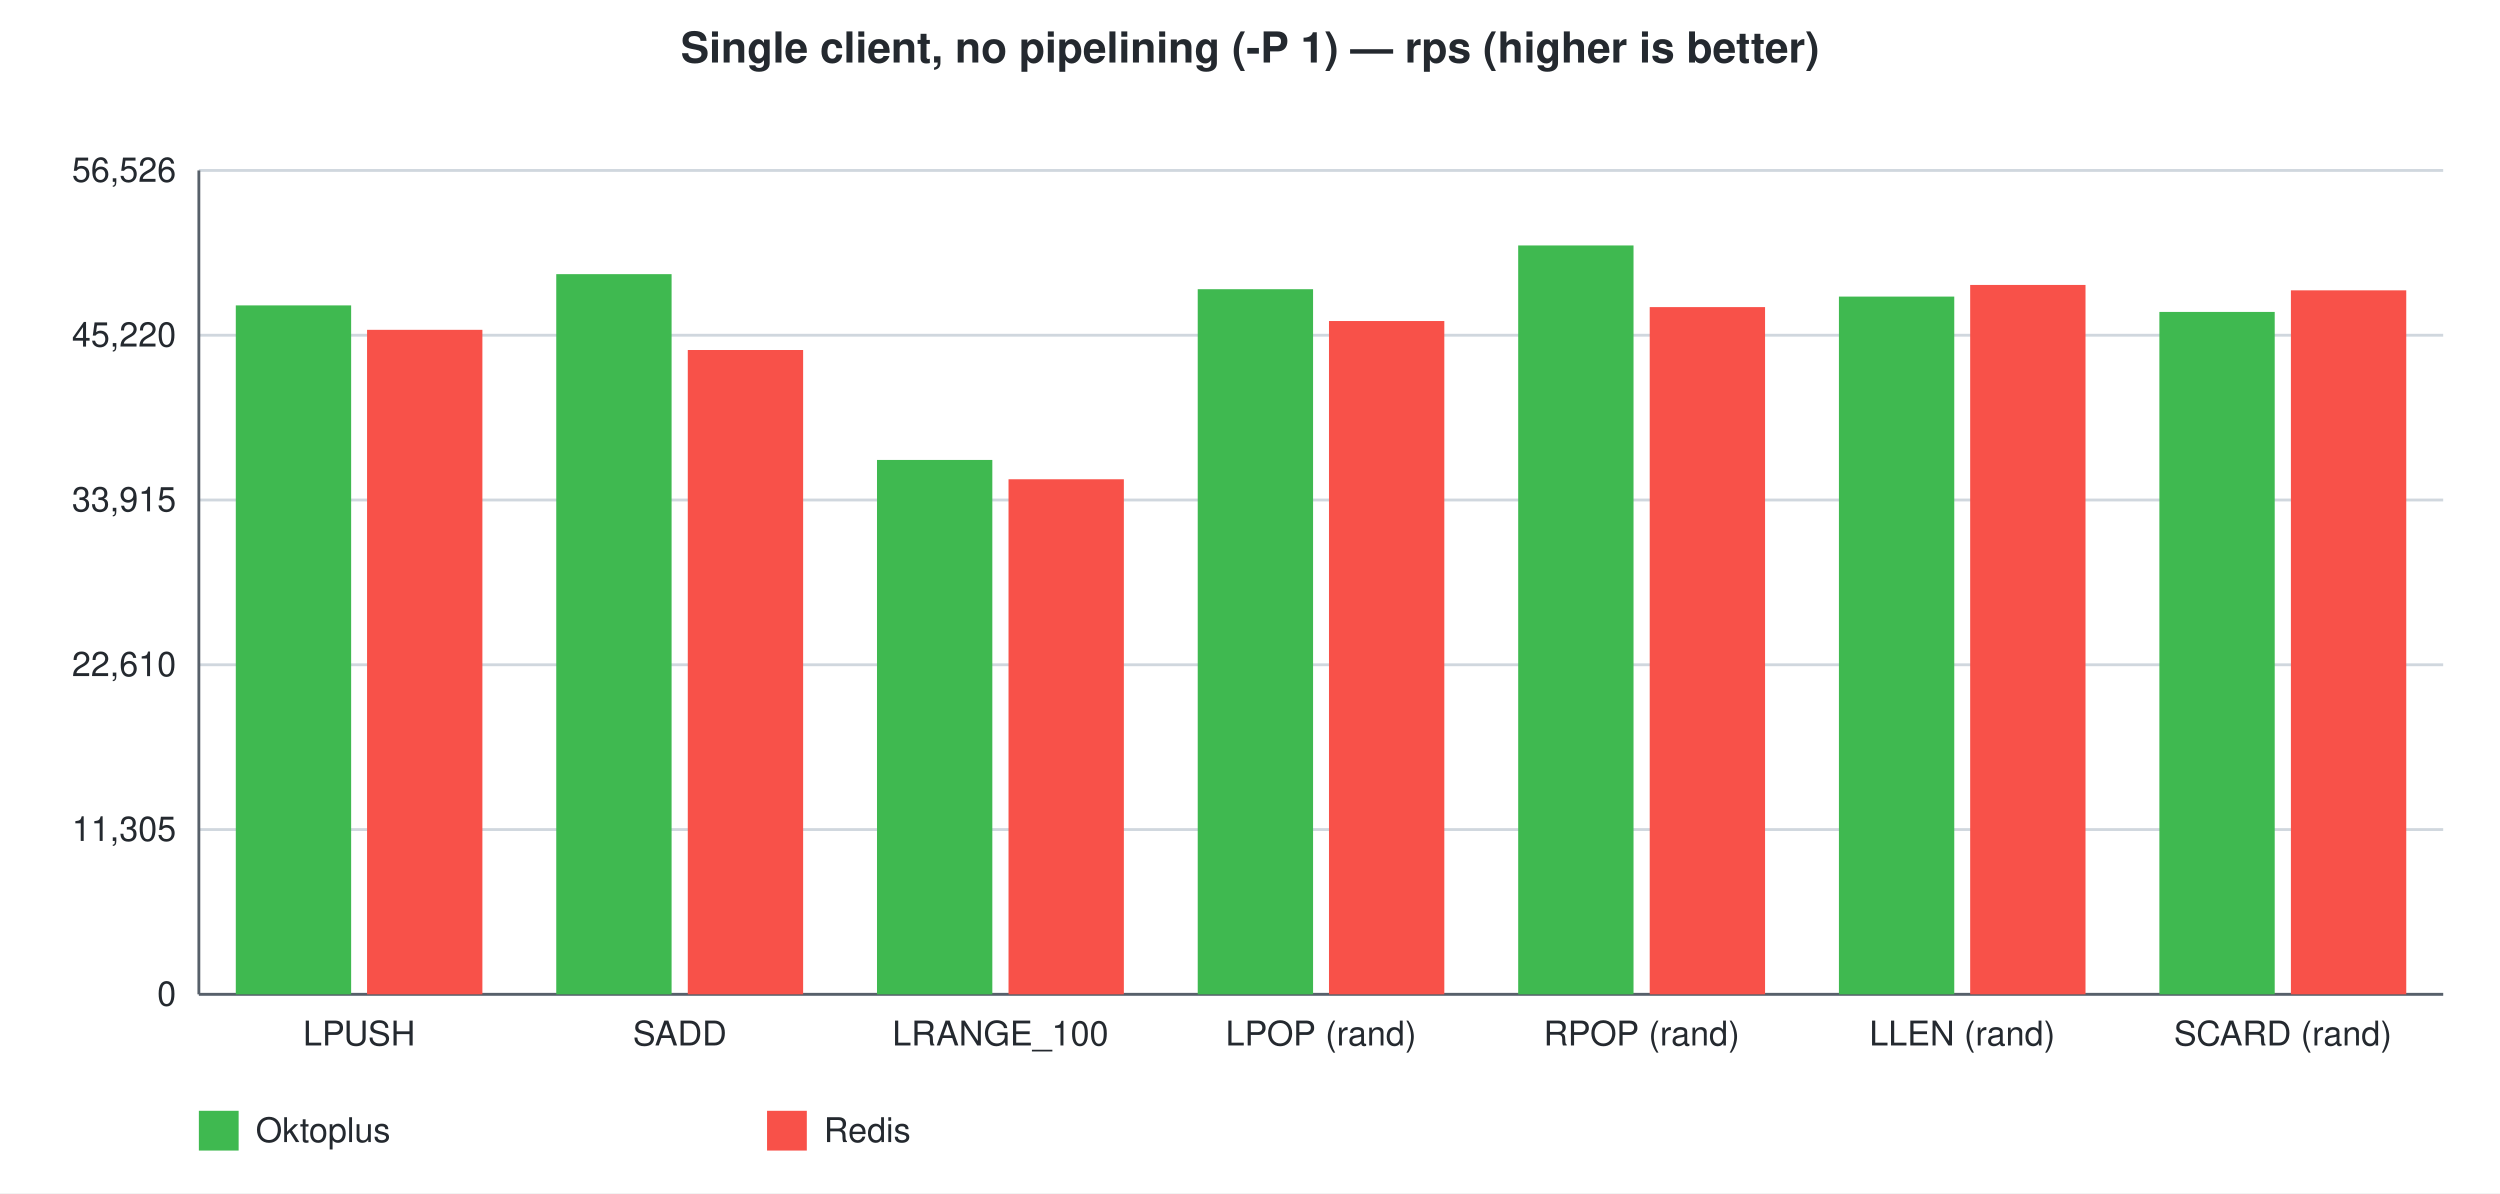
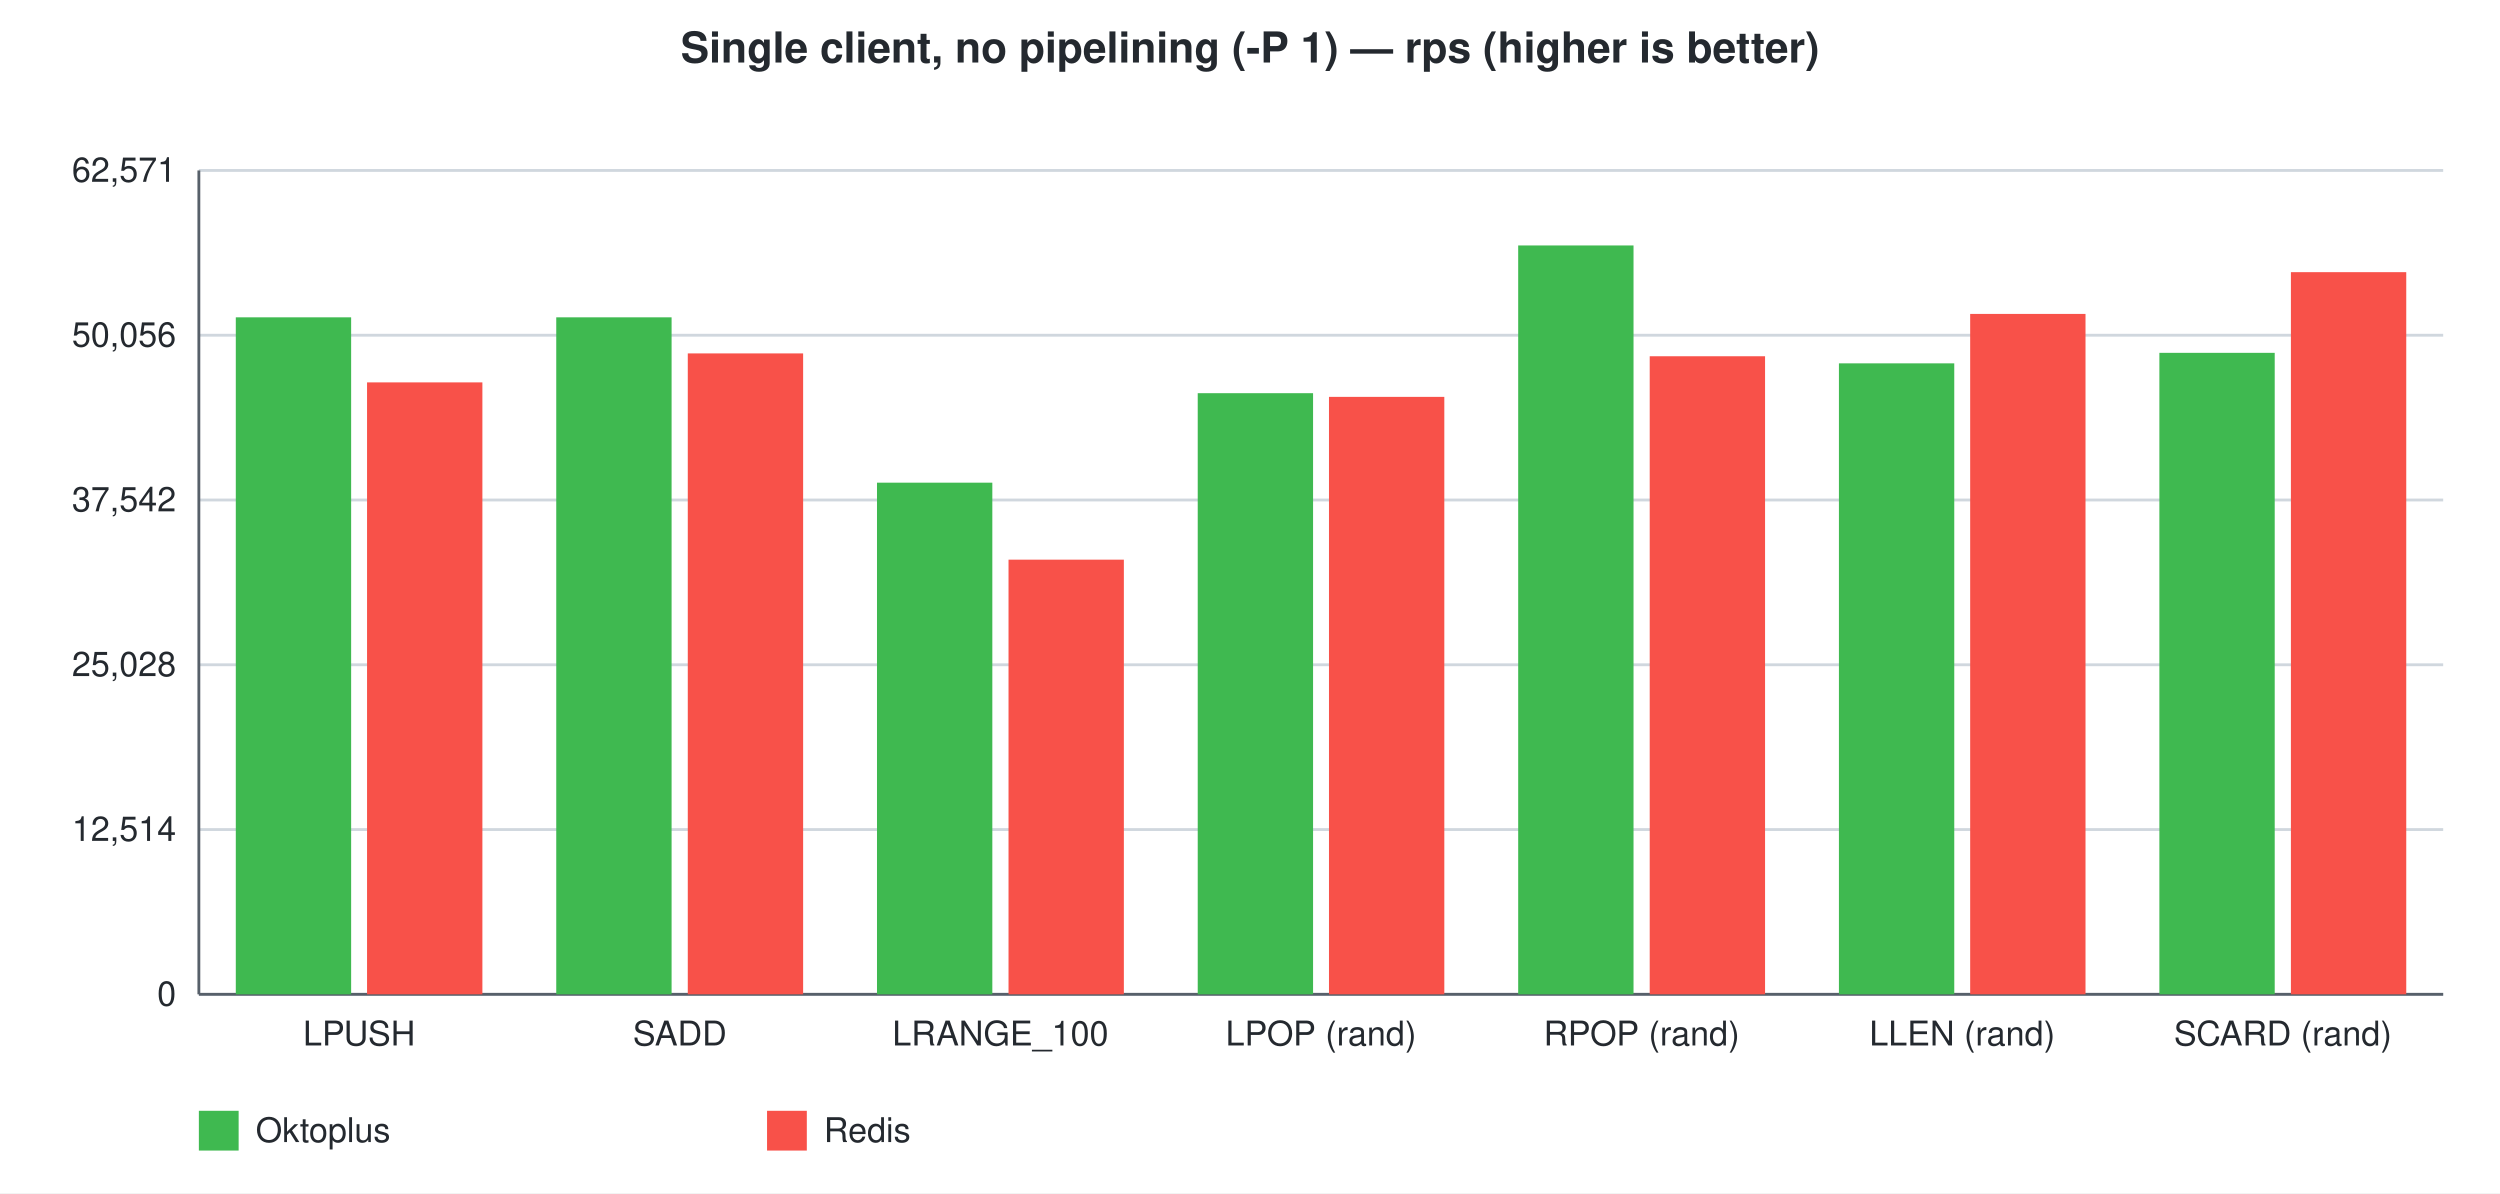
<svg xmlns="http://www.w3.org/2000/svg" width="880" height="420" viewBox="0 0 880 420" font-family="-apple-system, Segoe UI, Helvetica, Arial, sans-serif" font-size="12">
  <rect width="880" height="420" fill="#ffffff" />
  <text x="440.0" y="22" text-anchor="middle" fill="#24292f" font-size="15" font-weight="600">Single client, no pipelining (-P 1) — rps (higher is better)</text>
  <line x1="70" y1="350.0" x2="860" y2="350.0" stroke="#d0d7de" stroke-width="1" />
  <text x="62" y="354.0" text-anchor="end" fill="#24292f">0</text>
  <line x1="70" y1="292.0" x2="860" y2="292.0" stroke="#d0d7de" stroke-width="1" />
-   <text x="62" y="296.0" text-anchor="end" fill="#24292f">11,305</text>
+   <text x="62" y="296.0" text-anchor="end" fill="#24292f">12,514</text>
  <line x1="70" y1="234.0" x2="860" y2="234.0" stroke="#d0d7de" stroke-width="1" />
-   <text x="62" y="238.0" text-anchor="end" fill="#24292f">22,610</text>
+   <text x="62" y="238.0" text-anchor="end" fill="#24292f">25,028</text>
  <line x1="70" y1="176.0" x2="860" y2="176.0" stroke="#d0d7de" stroke-width="1" />
-   <text x="62" y="180.0" text-anchor="end" fill="#24292f">33,915</text>
-   <line x1="70" y1="118" x2="860" y2="118" stroke="#d0d7de" stroke-width="1" />
-   <text x="62" y="122" text-anchor="end" fill="#24292f">45,220</text>
-   <line x1="70" y1="60.0" x2="860" y2="60.0" stroke="#d0d7de" stroke-width="1" />
-   <text x="62" y="64.0" text-anchor="end" fill="#24292f">56,526</text>
+   <text x="62" y="180.0" text-anchor="end" fill="#24292f">37,542</text>
+   <line x1="70" y1="118.0" x2="860" y2="118.0" stroke="#d0d7de" stroke-width="1" />
+   <text x="62" y="122.0" text-anchor="end" fill="#24292f">50,056</text>
+   <line x1="70" y1="60" x2="860" y2="60" stroke="#d0d7de" stroke-width="1" />
+   <text x="62" y="64" text-anchor="end" fill="#24292f">62,571</text>
  <line x1="70" y1="60" x2="70" y2="350" stroke="#57606a" stroke-width="1" />
  <line x1="70" y1="350" x2="860" y2="350" stroke="#57606a" stroke-width="1" />
  <text x="126.429" y="368" text-anchor="middle" fill="#24292f">LPUSH</text>
-   <rect x="83.0" y="107.5" width="40.6" height="242.5" fill="#3fb950" />
-   <rect x="129.2" y="116.1" width="40.6" height="233.9" fill="#f85149" />
+   <rect x="83.0" y="111.7" width="40.6" height="238.3" fill="#3fb950" />
+   <rect x="129.2" y="134.6" width="40.6" height="215.4" fill="#f85149" />
  <text x="239.286" y="368" text-anchor="middle" fill="#24292f">SADD</text>
-   <rect x="195.8" y="96.5" width="40.6" height="253.5" fill="#3fb950" />
-   <rect x="242.1" y="123.2" width="40.6" height="226.8" fill="#f85149" />
+   <rect x="195.8" y="111.7" width="40.6" height="238.3" fill="#3fb950" />
+   <rect x="242.1" y="124.4" width="40.6" height="225.6" fill="#f85149" />
  <text x="352.143" y="368" text-anchor="middle" fill="#24292f">LRANGE_100</text>
-   <rect x="308.7" y="161.9" width="40.6" height="188.1" fill="#3fb950" />
-   <rect x="355.0" y="168.7" width="40.6" height="181.3" fill="#f85149" />
+   <rect x="308.7" y="169.9" width="40.6" height="180.1" fill="#3fb950" />
+   <rect x="355.0" y="197.0" width="40.6" height="153.0" fill="#f85149" />
  <text x="465.0" y="368" text-anchor="middle" fill="#24292f">LPOP (rand)</text>
-   <rect x="421.6" y="101.8" width="40.6" height="248.2" fill="#3fb950" />
-   <rect x="467.8" y="113.0" width="40.6" height="237.0" fill="#f85149" />
+   <rect x="421.6" y="138.4" width="40.6" height="211.6" fill="#3fb950" />
+   <rect x="467.8" y="139.7" width="40.6" height="210.3" fill="#f85149" />
  <text x="577.857" y="368" text-anchor="middle" fill="#24292f">RPOP (rand)</text>
  <rect x="534.4" y="86.4" width="40.6" height="263.6" fill="#3fb950" />
-   <rect x="580.7" y="108.1" width="40.6" height="241.9" fill="#f85149" />
+   <rect x="580.7" y="125.4" width="40.6" height="224.6" fill="#f85149" />
  <text x="690.714" y="368" text-anchor="middle" fill="#24292f">LLEN (rand)</text>
-   <rect x="647.3" y="104.4" width="40.6" height="245.6" fill="#3fb950" />
-   <rect x="693.5" y="100.3" width="40.6" height="249.7" fill="#f85149" />
+   <rect x="647.3" y="127.9" width="40.6" height="222.1" fill="#3fb950" />
+   <rect x="693.5" y="110.5" width="40.6" height="239.5" fill="#f85149" />
  <text x="803.571" y="368" text-anchor="middle" fill="#24292f">SCARD (rand)</text>
-   <rect x="760.1" y="109.8" width="40.6" height="240.2" fill="#3fb950" />
-   <rect x="806.4" y="102.2" width="40.6" height="247.8" fill="#f85149" />
+   <rect x="760.1" y="124.2" width="40.6" height="225.8" fill="#3fb950" />
+   <rect x="806.4" y="95.8" width="40.6" height="254.2" fill="#f85149" />
  <rect x="70" y="391" width="14" height="14" fill="#3fb950" />
  <text x="90" y="402" fill="#24292f">Oktoplus</text>
  <rect x="270" y="391" width="14" height="14" fill="#f85149" />
  <text x="290" y="402" fill="#24292f">Redis</text>
</svg>
